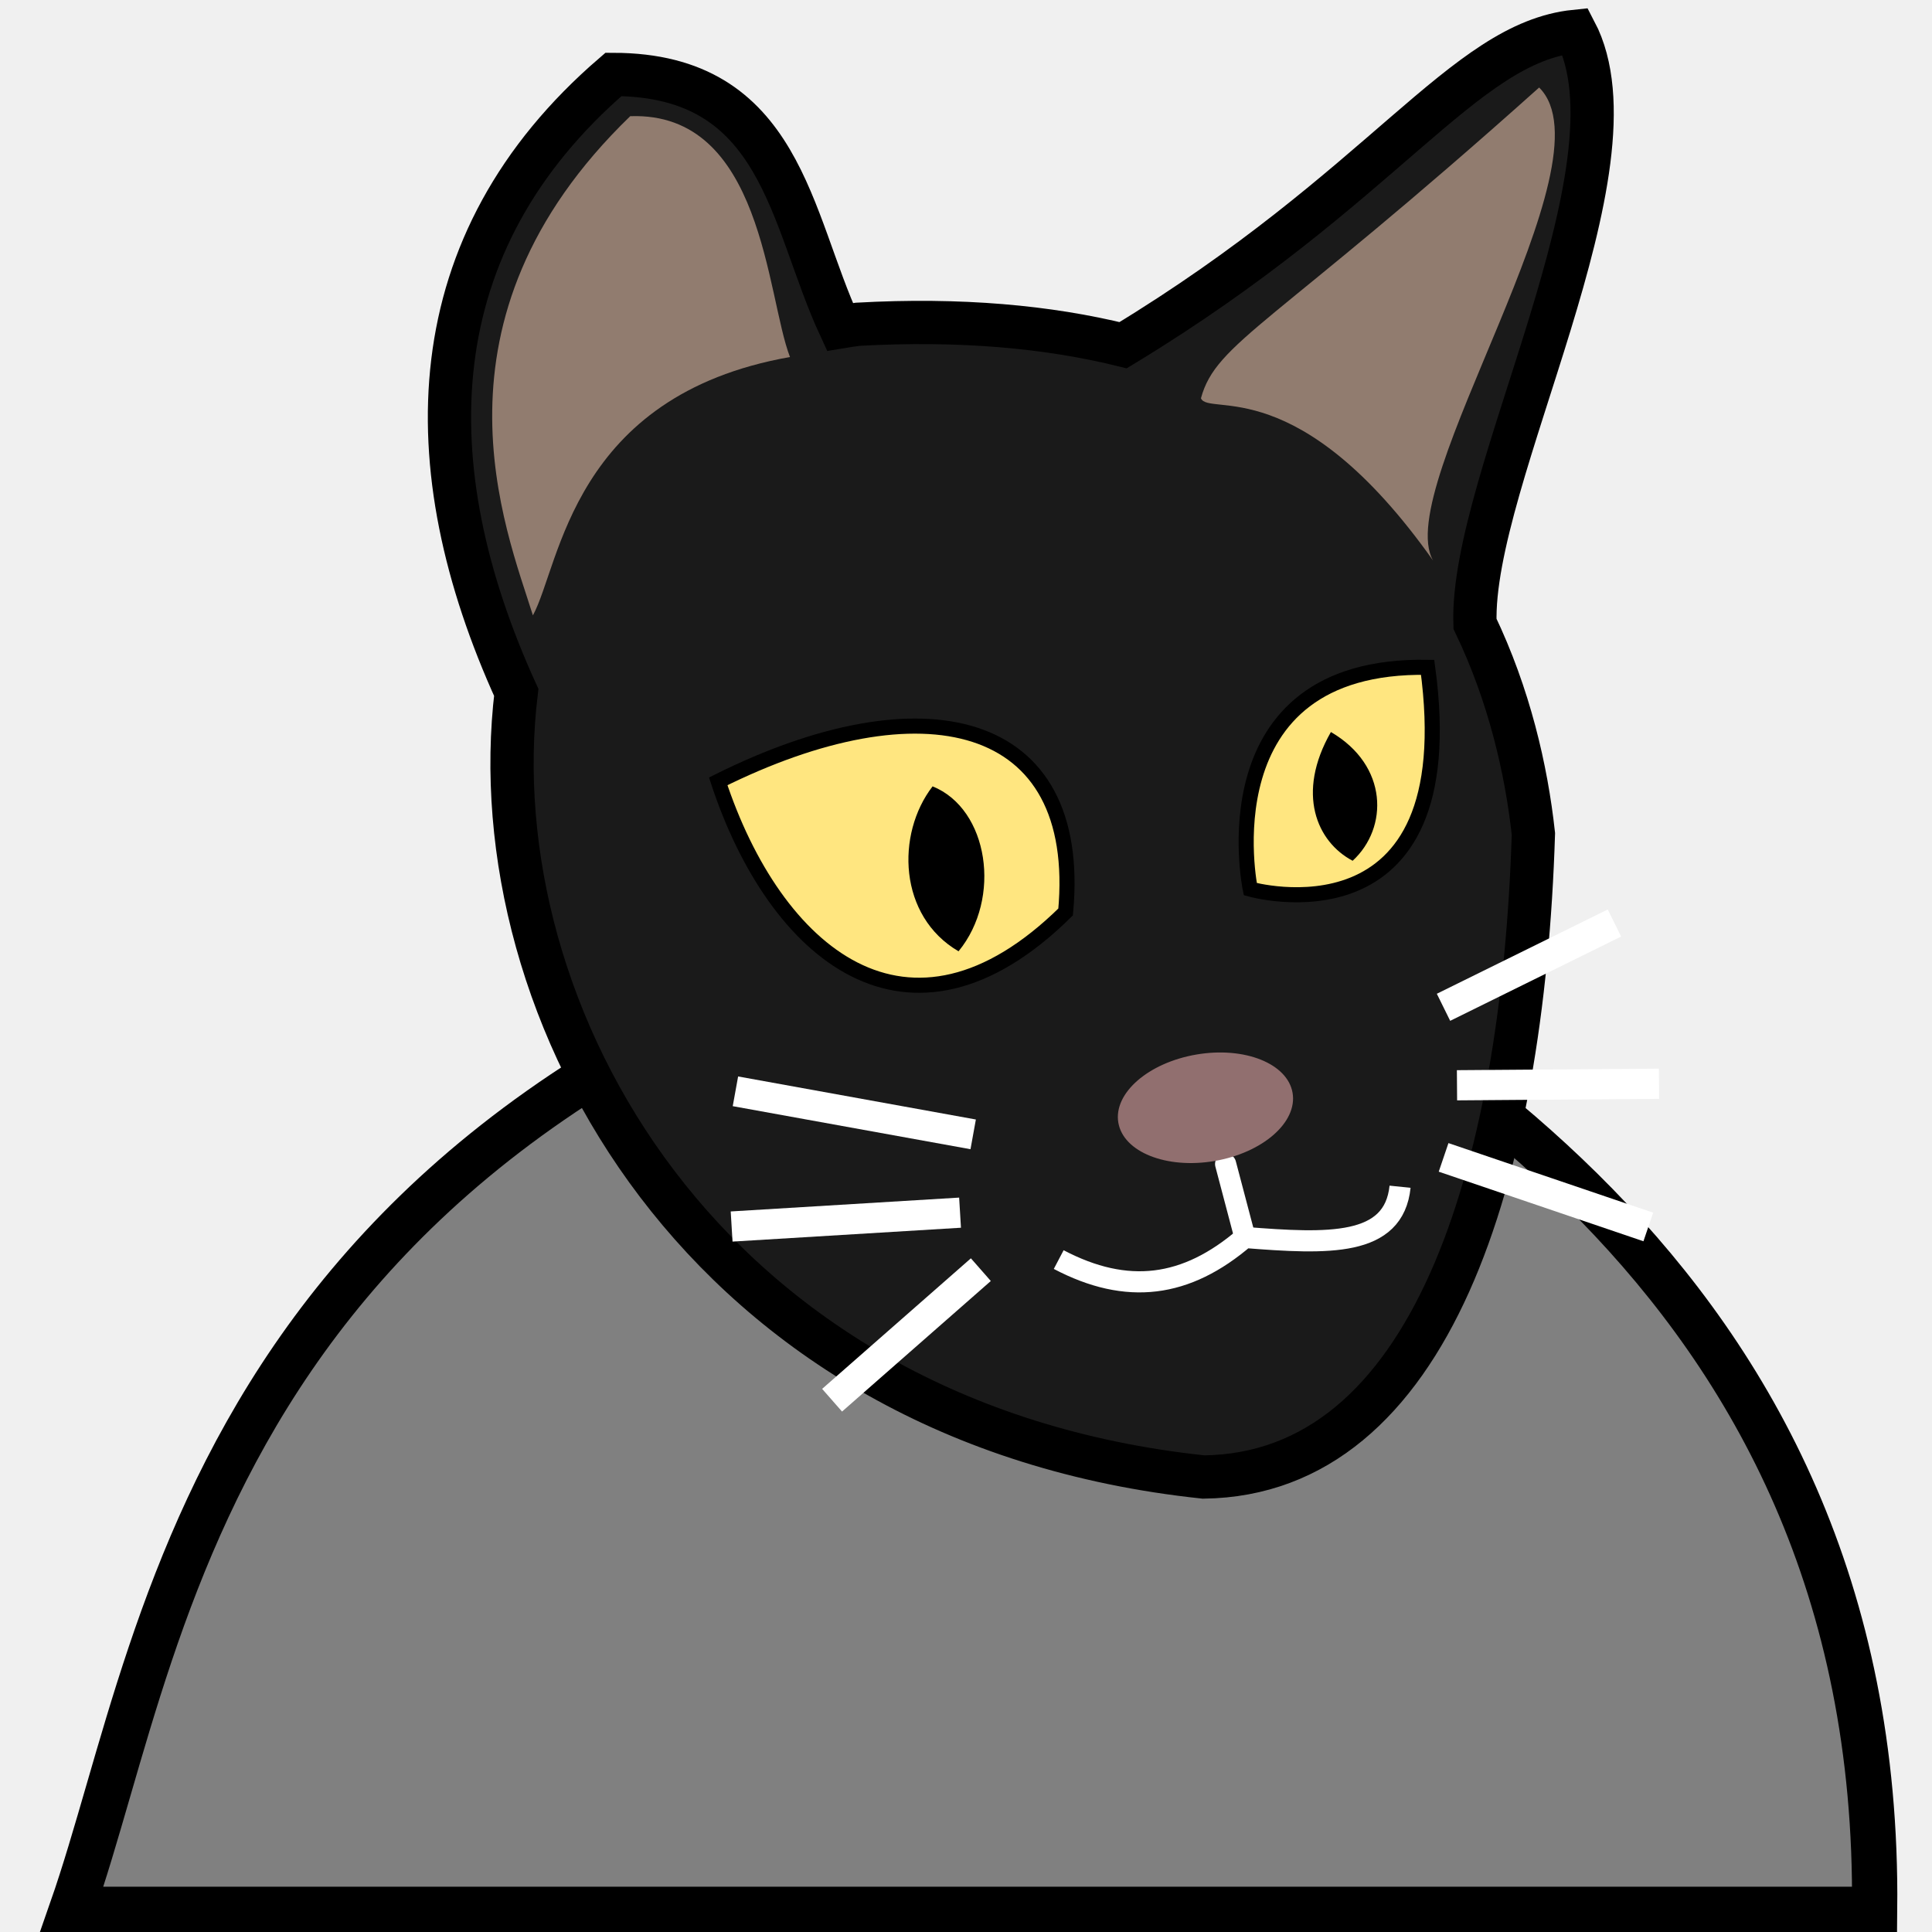
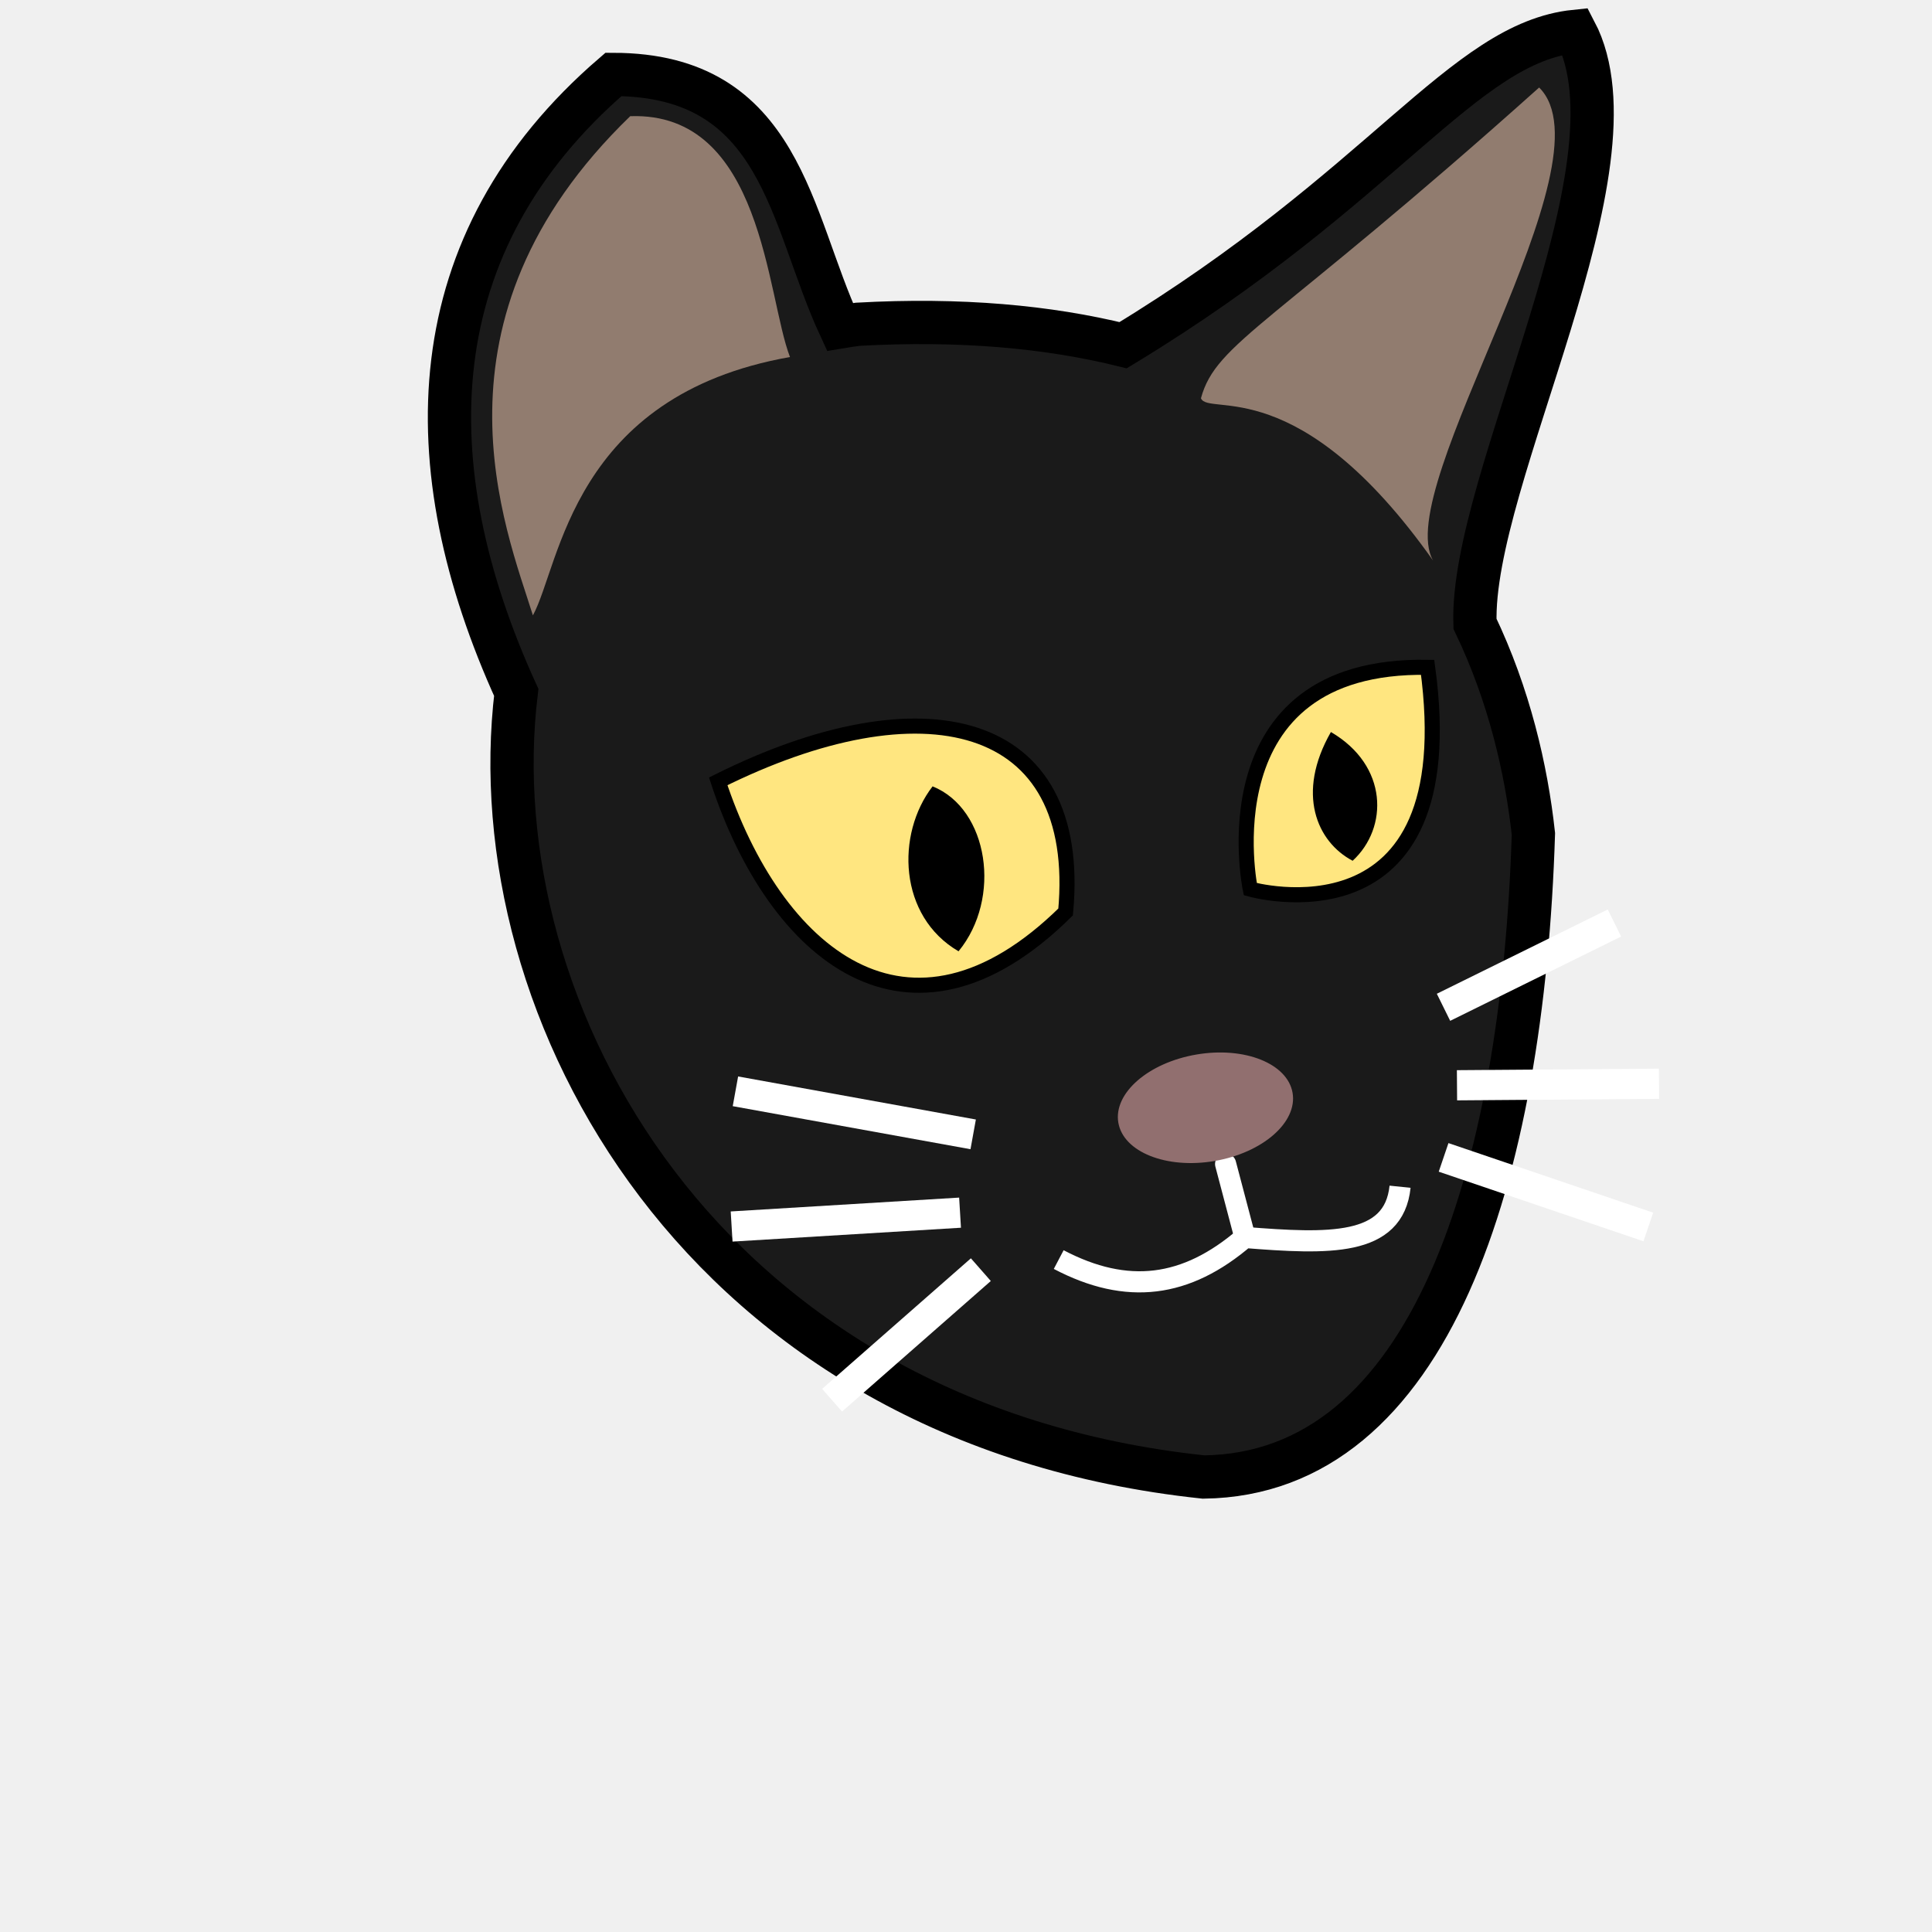
<svg xmlns="http://www.w3.org/2000/svg" width="64mm" height="64mm" viewBox="0 0 64 64" version="1.1" id="svg8">
  <defs id="defs2" />
-   <g id="layer5" style="display:none">
-     <path style="fill:#d4aa00;fill-opacity:1;stroke:none;stroke-width:0.265;stroke-miterlimit:4;stroke-dasharray:none;stroke-opacity:1" d="M 54,64 0,64.748 C -0.246,47.423 12.283,43.221 20.891,44.357 22.748,31.461 38.034,40.504 40.05,47.378 46.517,47.82 53.164,51.094 54,64 Z" id="path906" />
-   </g>
-   <g id="layer6">
+   <g id="layer6" style="display:none">
    <path style="fill:#808080;fill-opacity:1;stroke:#000000;stroke-width:1.5;stroke-linecap:butt;stroke-linejoin:miter;stroke-miterlimit:4;stroke-dasharray:none;stroke-opacity:1" d="M 2.379,63.25 C 5.705,53.728 6.988,35.524 37.184,28.804 45.6,33.762 62.321,41.968 62.099,63.25 Z" id="path3716" />
  </g>
  <g id="layer1" transform="translate(0,-233)" style="display:inline;opacity:1" />
  <g id="layer2" style="display:inline;opacity:1" />
  <g id="layer3" style="display:inline;opacity:1">
    <path style="display:inline;opacity:1;fill:#1a1a1a;fill-opacity:1;stroke:#000000;stroke-width:1.433;stroke-linecap:butt;stroke-linejoin:miter;stroke-miterlimit:10;stroke-dasharray:none;stroke-opacity:1" d="M 52.181,1.038 C 48.465,1.42 45.856,6.19 37.205,11.435 34.728,10.824 31.822,10.552 28.412,10.742 28.213,10.766 28.019,10.799 27.825,10.831 26.163,7.245 25.909,2.475 20.321,2.466 13.835,8.05 13.686,15.439 17.101,22.936 15.83,33.456 23.233,47.168 39.871,48.928 47.376,48.832 50.439,38.983 50.796,27.624 50.562,25.483 49.994,23.028 48.861,20.664 48.698,15.856 54.537,5.526 52.181,1.038 Z" id="path4485" />
    <path style="fill:none;stroke:#ffffff;stroke-width:0.7;stroke-linecap:round;stroke-linejoin:miter;stroke-miterlimit:4;stroke-dasharray:none;stroke-opacity:1" d="m 40.6,38.559 0.602,2.283" id="path4573" />
    <ellipse style="fill:#916f6f;fill-opacity:1;stroke:none;stroke-width:1.903;stroke-linecap:butt;stroke-linejoin:round;stroke-miterlimit:4;stroke-dasharray:none;stroke-opacity:1;paint-order:normal" id="path3832" cx="33.177" cy="42.901" rx="2.928" ry="1.789" transform="rotate(-9.701918)" />
    <path style="fill:#ffffff;stroke:#ffffff;stroke-width:1;stroke-linecap:butt;stroke-linejoin:miter;stroke-miterlimit:4;stroke-dasharray:none;stroke-opacity:1" d="m 24.362,36.151 7.876,1.426" id="path3834" />
    <path style="display:inline;opacity:1;fill:#ffffff;stroke:#ffffff;stroke-width:1;stroke-linecap:butt;stroke-linejoin:miter;stroke-miterlimit:4;stroke-dasharray:none;stroke-opacity:1" d="m 27.564,46.384 4.928,-4.325" id="path3834-8" />
    <path style="display:inline;opacity:1;fill:#ffffff;stroke:#ffffff;stroke-width:1;stroke-linecap:butt;stroke-linejoin:miter;stroke-miterlimit:4;stroke-dasharray:none;stroke-opacity:1" d="M 53.48,30.576 47.818,33.368" id="path3834-8-7" />
    <path style="display:inline;opacity:1;fill:#ffffff;stroke:#ffffff;stroke-width:1;stroke-linecap:butt;stroke-linejoin:miter;stroke-miterlimit:4;stroke-dasharray:none;stroke-opacity:1" d="M 54.602,40.645 47.821,38.34" id="path3834-8-7-9" />
    <path style="display:inline;opacity:1;fill:#ffffff;stroke:#ffffff;stroke-width:1;stroke-linecap:butt;stroke-linejoin:miter;stroke-miterlimit:4;stroke-dasharray:none;stroke-opacity:1" d="M 24.236,40.63 31.803,40.171" id="path3834-8-2" />
    <path style="display:inline;opacity:1;fill:#ffffff;stroke:#ffffff;stroke-width:1;stroke-linecap:butt;stroke-linejoin:miter;stroke-miterlimit:4;stroke-dasharray:none;stroke-opacity:1" d="m 54.957,35.901 -6.692,0.05" id="path3834-8-7-0" />
    <path style="fill:none;stroke:#ffffff;stroke-width:0.7;stroke-linecap:butt;stroke-linejoin:miter;stroke-miterlimit:4;stroke-dasharray:none;stroke-opacity:1" d="m 35.071,41.725 c 2.265,1.189 4.224,0.937 6.165,-0.732 2.767,0.218 4.937,0.312 5.143,-1.681" id="path3930" />
    <path style="display:inline;opacity:1;fill:#ffe680;fill-opacity:1;stroke:#000000;stroke-width:0.5;stroke-linecap:butt;stroke-linejoin:miter;stroke-miterlimit:10;stroke-dasharray:none;stroke-opacity:1" d="m 35.3,30.21 c -5.214,5.145 -9.638,1.357 -11.508,-4.327 6.719,-3.354 12.112,-2.203 11.508,4.327 z" id="path4505" />
    <path style="display:inline;opacity:1;fill:#ffe680;fill-opacity:1;stroke:#000000;stroke-width:0.5;stroke-linecap:butt;stroke-linejoin:miter;stroke-miterlimit:10;stroke-dasharray:none;stroke-opacity:1" d="m 41.417,29.454 c 0,0 -1.558,-7.476 5.875,-7.348 1.28,9.383 -5.875,7.348 -5.875,7.348 z" id="path4505-6" />
    <path style="display:inline;opacity:1;fill:#000000;fill-opacity:1;stroke:none;stroke-width:0.342;stroke-linecap:butt;stroke-linejoin:miter;stroke-miterlimit:10;stroke-dasharray:none;stroke-opacity:1" d="m 31.753,31.513 c -1.99,-1.16 -2.081,-3.878 -0.86,-5.464 1.857,0.748 2.301,3.71 0.86,5.464 z" id="path4505-0-3" />
    <path style="display:inline;opacity:1;fill:#000000;fill-opacity:1;stroke:none;stroke-width:0.342;stroke-linecap:butt;stroke-linejoin:miter;stroke-miterlimit:10;stroke-dasharray:none;stroke-opacity:1" d="m 44.808,28.514 c -1.187,-0.625 -1.883,-2.231 -0.72,-4.265 1.905,1.112 1.905,3.177 0.72,4.265 z" id="path4505-0-9-6" />
    <path style="fill:#917c6f;fill-opacity:1;stroke:none;stroke-width:0.265;stroke-linecap:butt;stroke-linejoin:miter;stroke-miterlimit:4;stroke-dasharray:none;stroke-opacity:1" d="M 20.877,3.849 C 13.867,10.624 16.771,17.554 17.653,20.385 18.563,18.717 18.94,13.103 26.169,11.827 25.387,9.802 25.273,3.691 20.877,3.849 Z" id="path2466" />
    <path style="display:inline;opacity:1;fill:#917c6f;fill-opacity:1;stroke:none;stroke-width:0.265;stroke-linecap:butt;stroke-linejoin:miter;stroke-miterlimit:4;stroke-dasharray:none;stroke-opacity:1" d="M 50.986,2.899 C 42.131,10.827 40.291,11.324 39.783,13.193 40.039,13.811 43.015,12.272 47.472,18.568 46.077,16.121 53.487,5.382 50.986,2.899 Z" id="path2466-7" />
  </g>
</svg>
